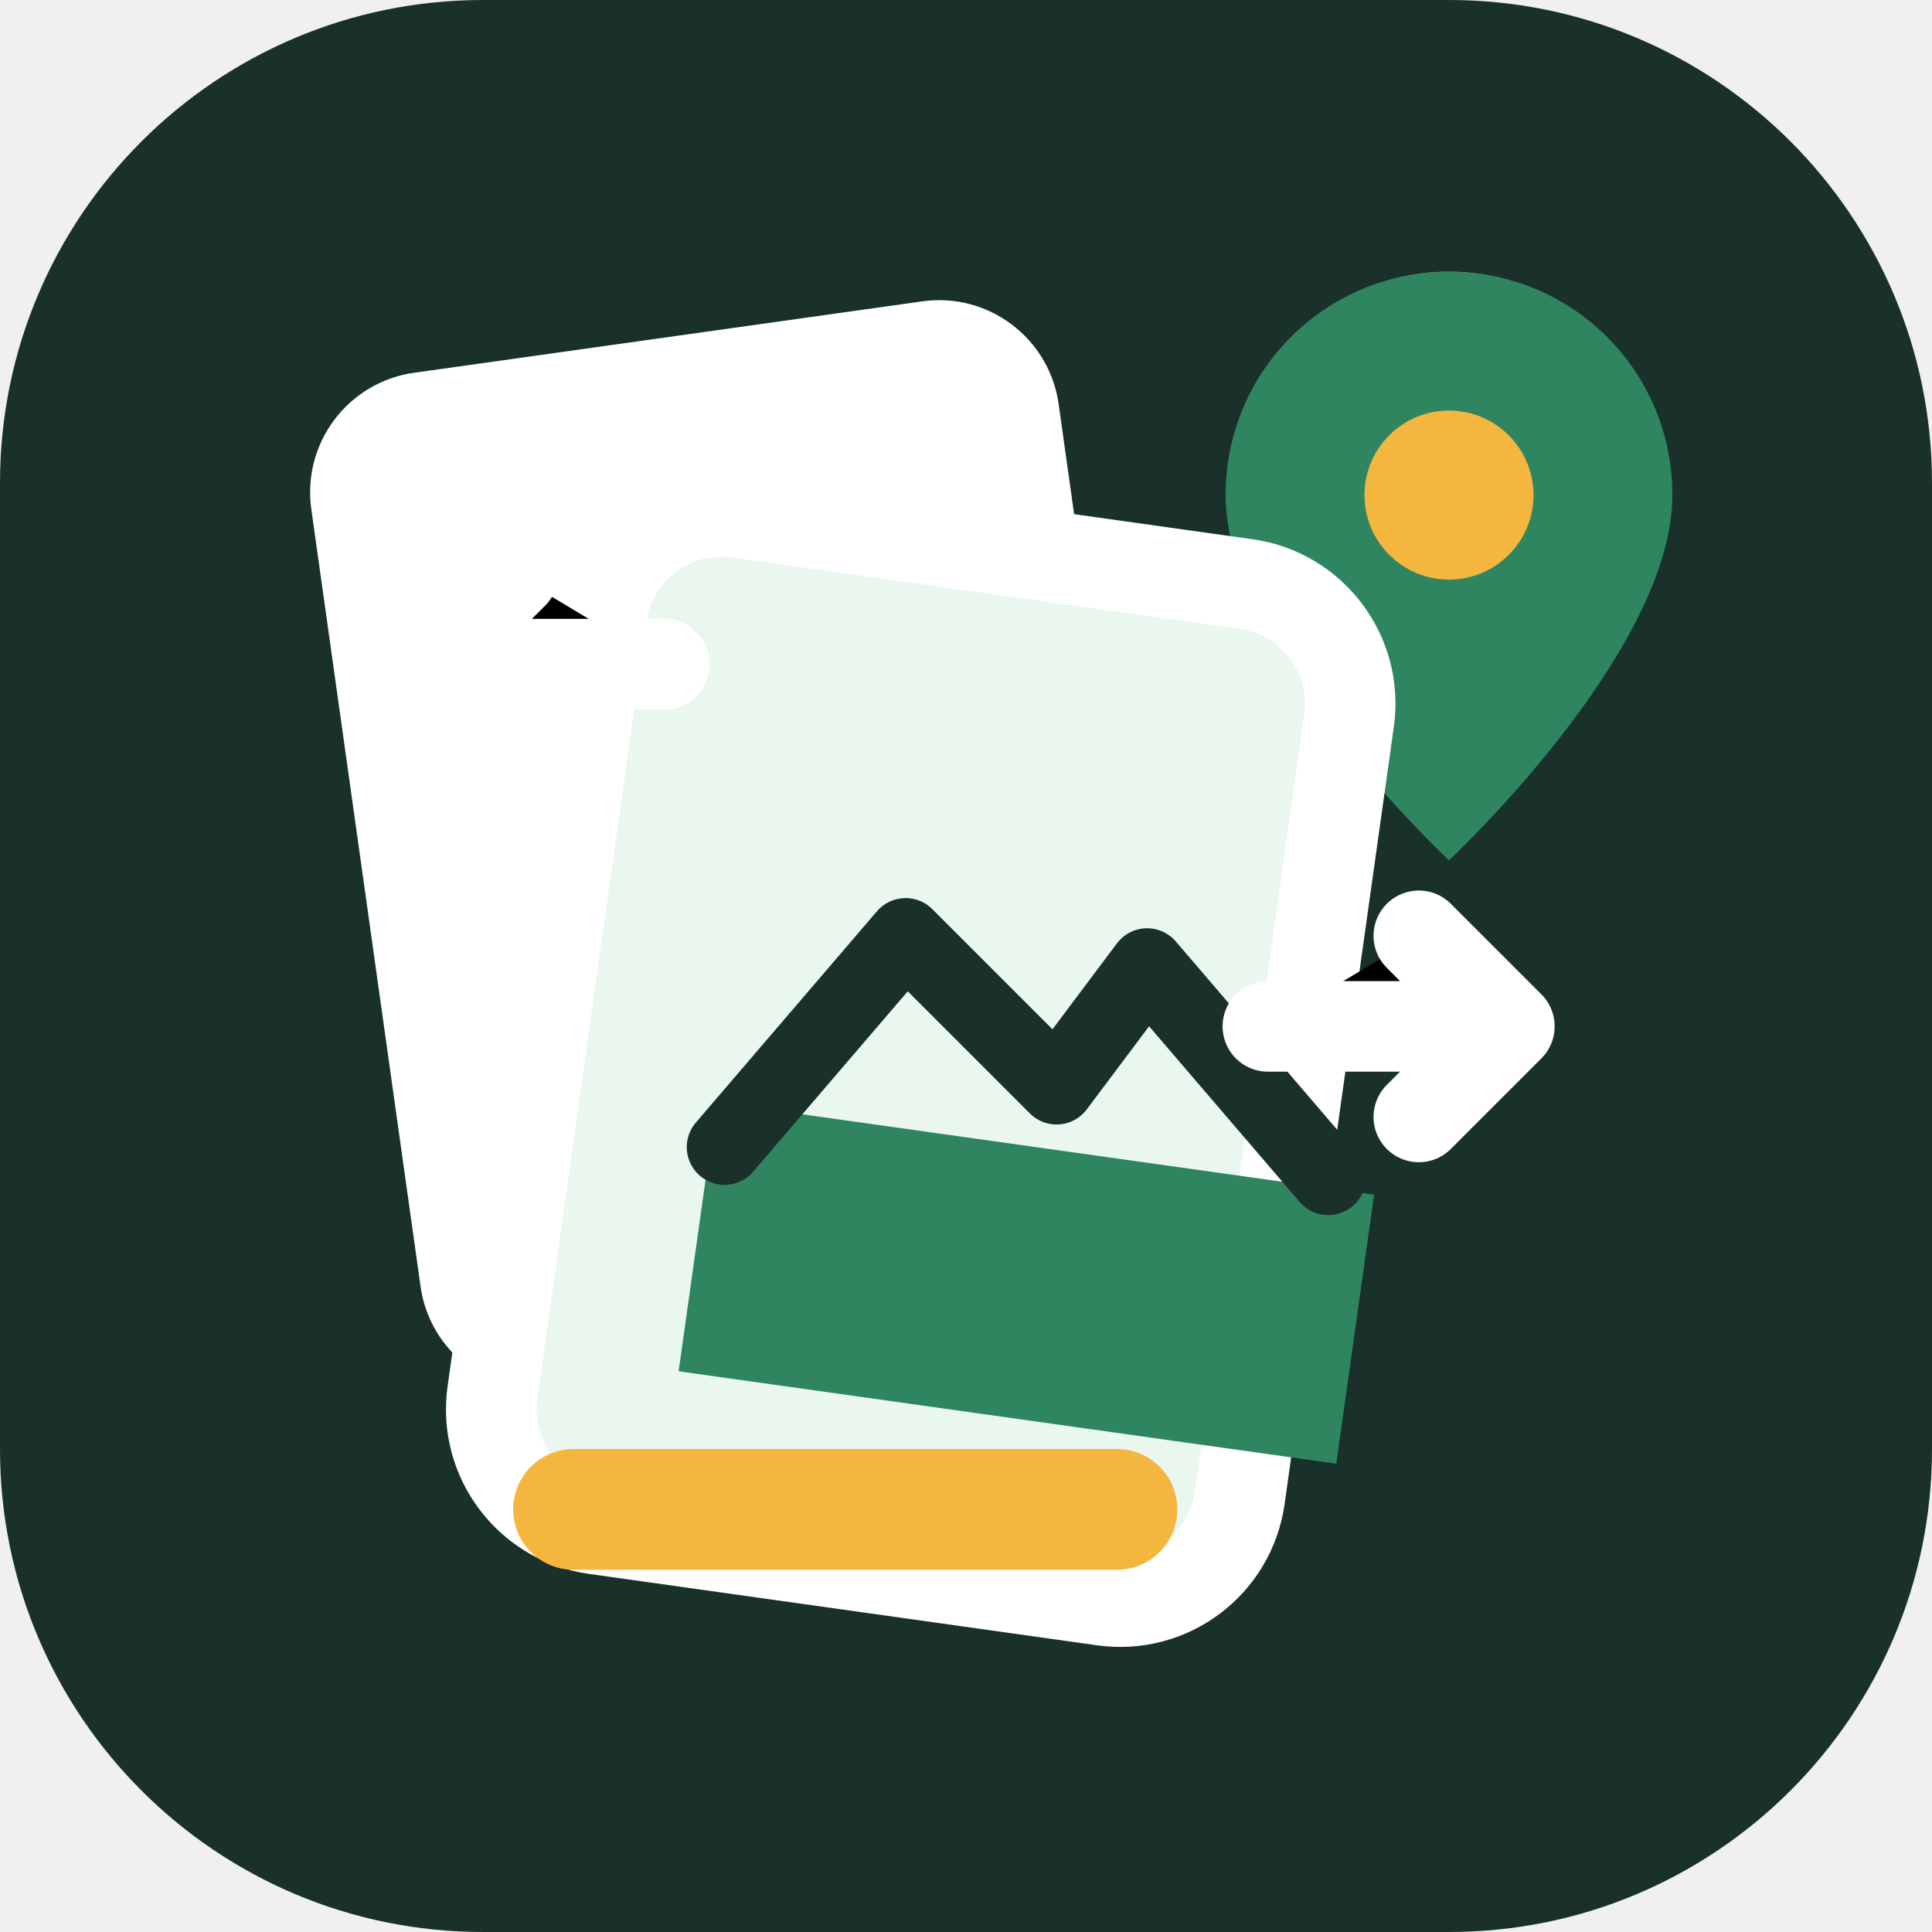
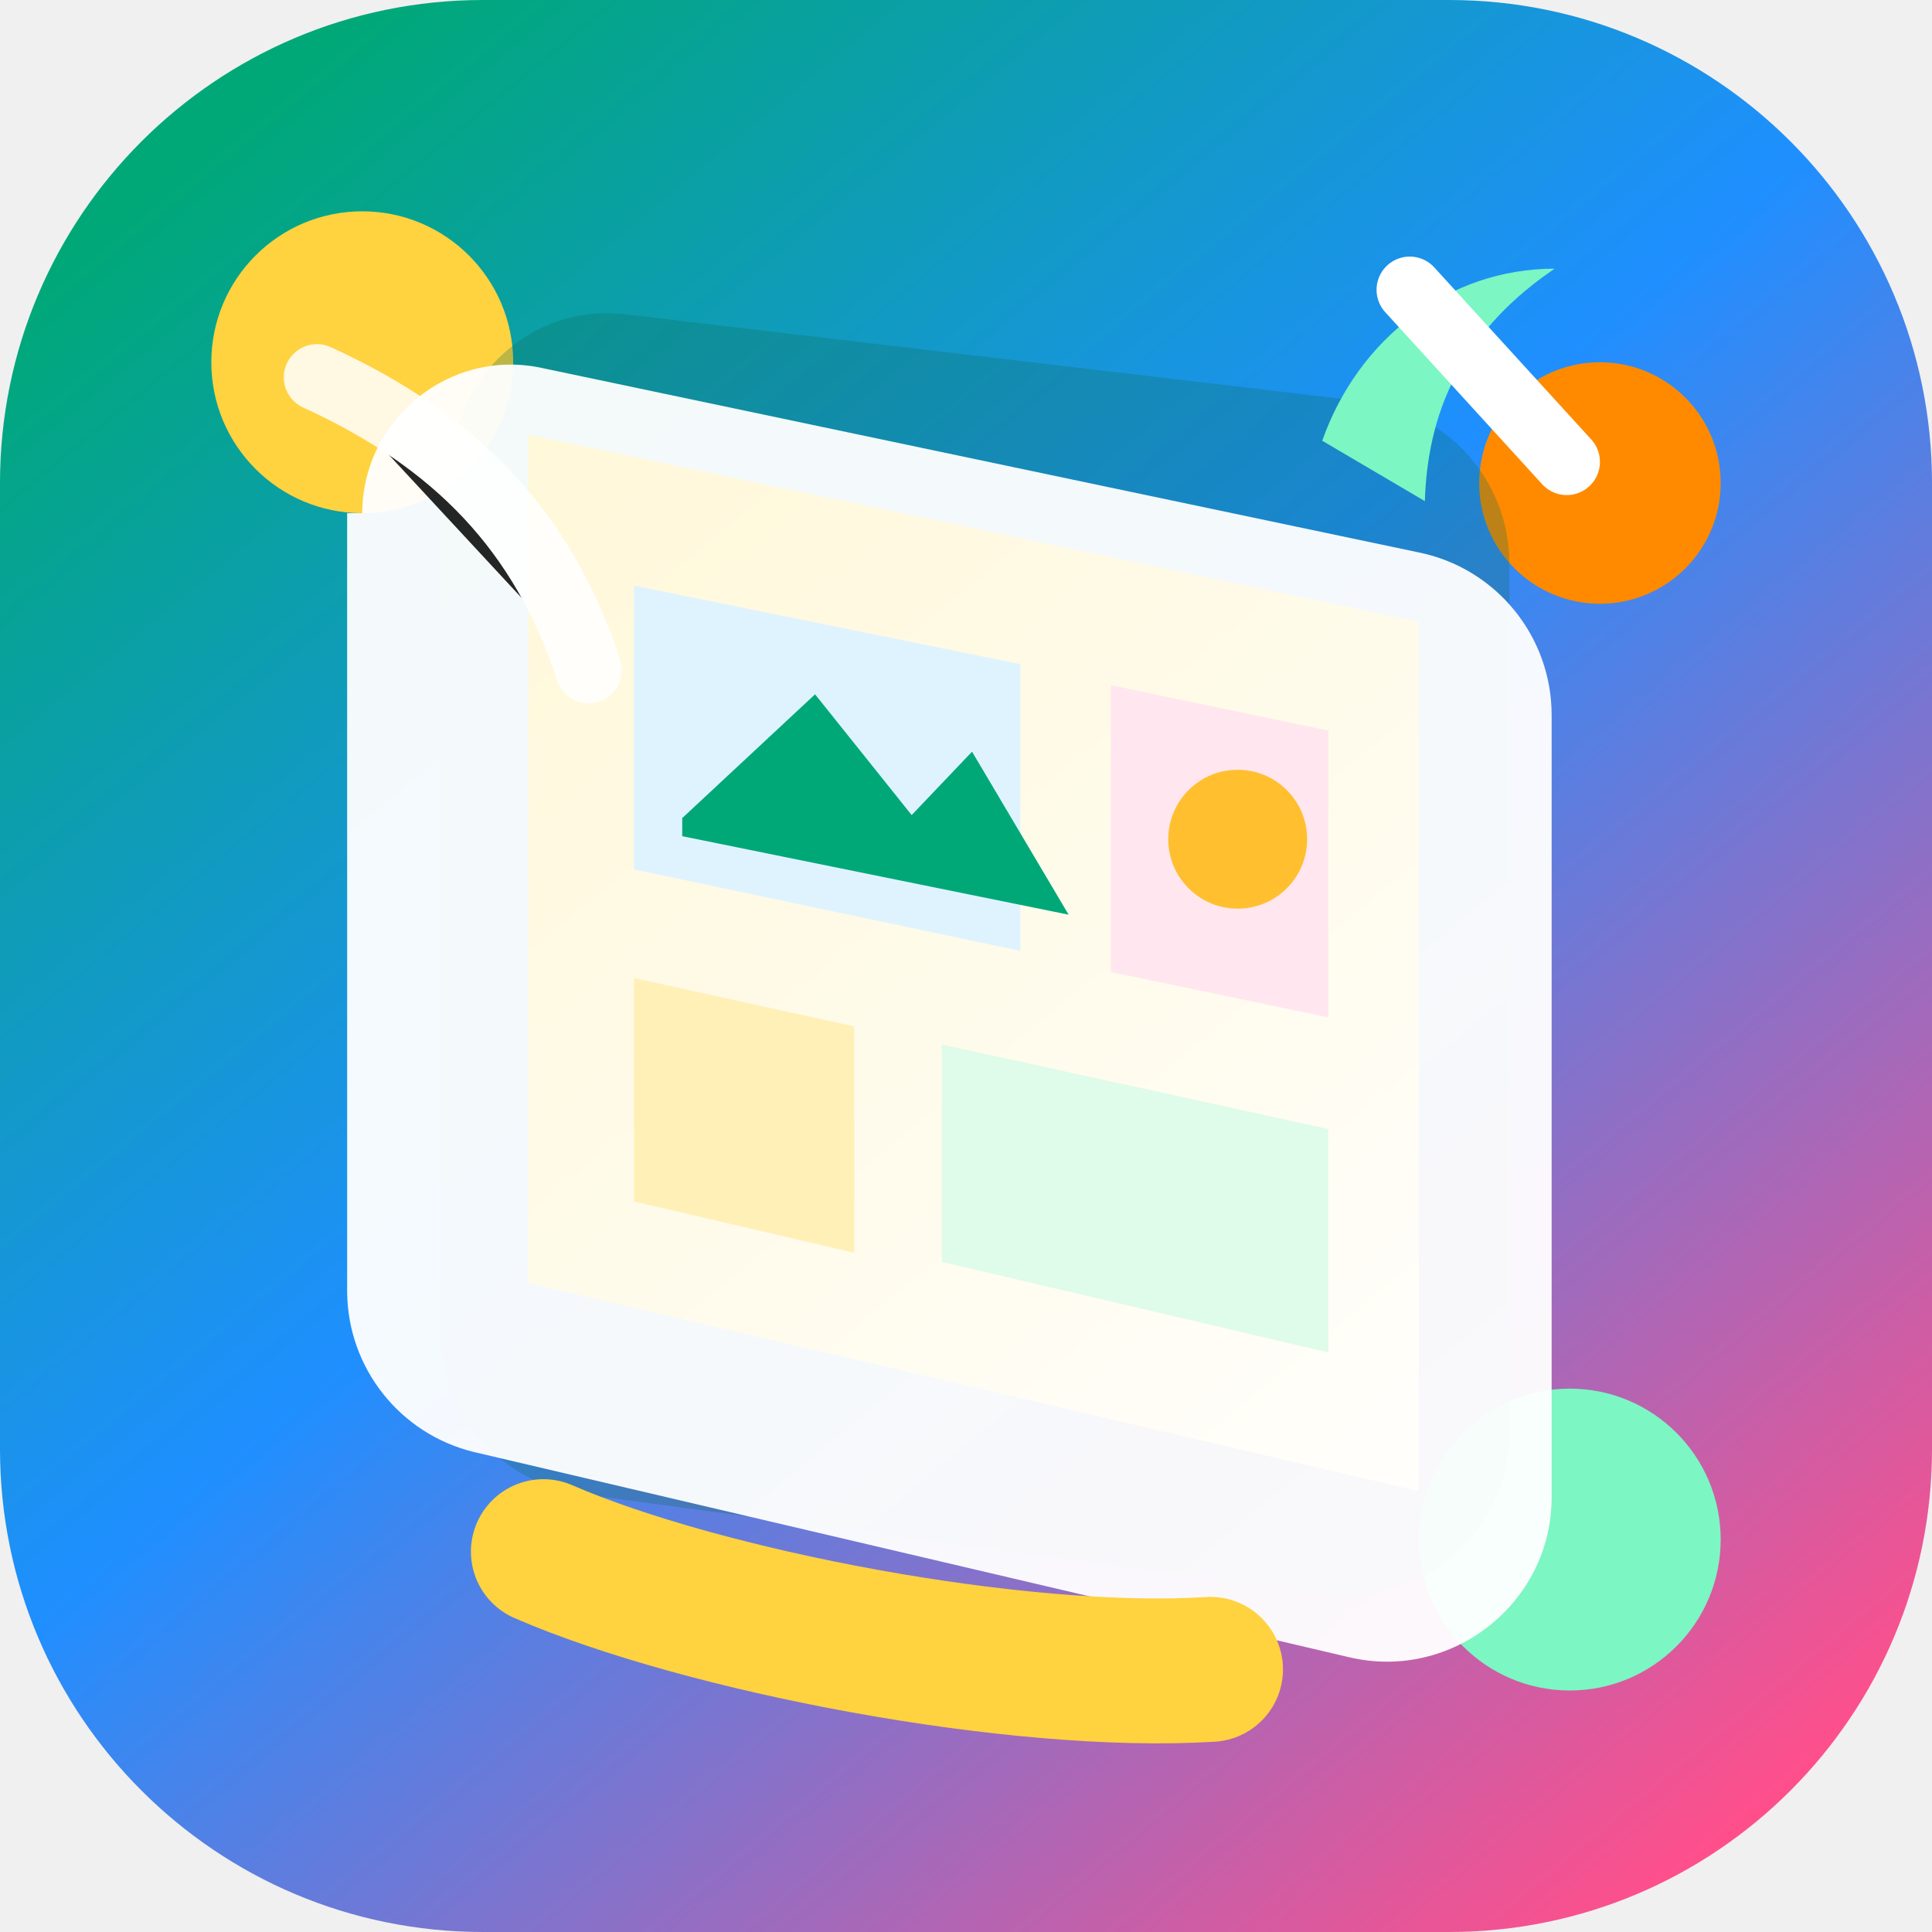
<svg xmlns="http://www.w3.org/2000/svg" viewBox="0 0 512 512">
-   <rect width="512" height="512" rx="128" fill="#19302b" />
-   <circle cx="384" cy="128" r="56" fill="#f4b63f" />
-   <path d="M384 72c-32.8 0-59.2 26.4-59.2 59.2 0 41.6 59.2 96.8 59.2 96.8s59.2-55.2 59.2-96.8C443.2 98.4 416.8 72 384 72Zm0 81.6a22.4 22.4 0 1 1 0-44.8 22.4 22.4 0 0 1 0 44.8Z" fill="#2f855f" />
-   <rect x="96" y="88" width="200" height="272" rx="32" fill="#ffffff" transform="rotate(-8 196 224)" />
-   <rect x="144" y="144" width="200" height="272" rx="32" fill="#e9f7ef" stroke="#ffffff" stroke-width="24" transform="rotate(8 244 280)" />
-   <path d="M184 304h176v72H184z" fill="#2f855f" transform="rotate(8 272 340)" />
-   <path d="M192 304 240 248l40 40 24-32 48 56" fill="none" stroke="#19302b" stroke-width="20" stroke-linecap="round" stroke-linejoin="round" />
-   <path d="M152 400h144" stroke="#f4b63f" stroke-width="32" stroke-linecap="round" />
-   <path d="M336 272h64l-24-24m24 24-24 24" stroke="#ffffff" stroke-width="24" stroke-linecap="round" stroke-linejoin="round" />
-   <path d="M176 176h-64l24-24m-24 24 24 24" stroke="#ffffff" stroke-width="24" stroke-linecap="round" stroke-linejoin="round" />
+   <defs>
+     <linearGradient id="bg" x1="64" y1="32" x2="448" y2="496" gradientUnits="userSpaceOnUse">
+       <stop stop-color="#00a878" />
+       <stop offset=".45" stop-color="#1f8fff" />
+       <stop offset="1" stop-color="#ff4f8b" />
+     </linearGradient>
+     <linearGradient id="album" x1="120" y1="96" x2="392" y2="424" gradientUnits="userSpaceOnUse">
+       <stop stop-color="#fff7d6" />
+       <stop offset="1" stop-color="#ffffff" />
+     </linearGradient>
+   </defs>
+   <rect width="512" height="512" rx="128" fill="url(#bg)" />
+   <circle cx="96" cy="96" r="40" fill="#ffd23f" />
+   <circle cx="424" cy="128" r="32" fill="#ff8a00" />
+   <circle cx="416" cy="408" r="40" fill="#7cf6c3" />
+   <path d="M120 124c0-24 20.8-43.2 44.8-40.8l196.8 23.2a43.2 43.2 0 0 1 38.4 43.2v230.4a43.2 43.2 0 0 1-48.8 42.4l-196.8-26.4a43.2 43.2 0 0 1-37.6-42.4V124Z" fill="#0f6b55" opacity=".28" />
+   <path d="M96 136c0-24.8 23.2-44 48-38.4l232 48.8a44 44 0 0 1 35.2 43.2v207.2c0 28-26.4 48.8-53.6 42.4l-232-54.4A44 44 0 0 1 92 342.4V136Z" fill="#fff" opacity=".95" />
+   <path d="M140 115.2 376 164.8v230.4l-236-55.2V115.2Z" fill="url(#album)" />
+   <path d="M168 155.2 270.4 176v76L168 230.4v-75.2Z" fill="#dff3ff" />
+   <path d="M294.4 181.6 352 193.6v76l-57.6-12v-76Z" fill="#ffe6ef" />
+   <path d="M168 259.2 226.4 272v60L168 318.4v-59.2Z" fill="#fff0b8" />
+   <path d="M249.6 276.8 352 299.2v59.2l-102.4-24v-57.6Z" fill="#dffbe9" />
+   <path d="M180.8 216.8 216 184l25.6 32 16-16.8 25.6 43.2-102.4-20.8v-4.8Z" fill="#00a878" />
+   <circle cx="328" cy="222.4" r="18.4" fill="#ffbf2f" />
+   <path d="M144 411.2c42.4 18.4 125.6 34.4 176.8 31.2" stroke="#ffd23f" stroke-width="38.4" stroke-linecap="round" />
+   <path d="M350.4 116.8c9.6-27.2 33.6-45.6 61.6-45.6-22.4 15.2-33.6 35.2-34.4 61.6l-27.2-16Z" fill="#7cf6c3" />
+   <path d="m373.6 76.8 41.6 45.6" stroke="#ffffff" stroke-width="17.6" stroke-linecap="round" />
+   <path d="M84 100c36.8 16.8 60 40.8 72 77.6" stroke="#ffffff" stroke-width="17.6" stroke-linecap="round" opacity=".85" />
</svg>
